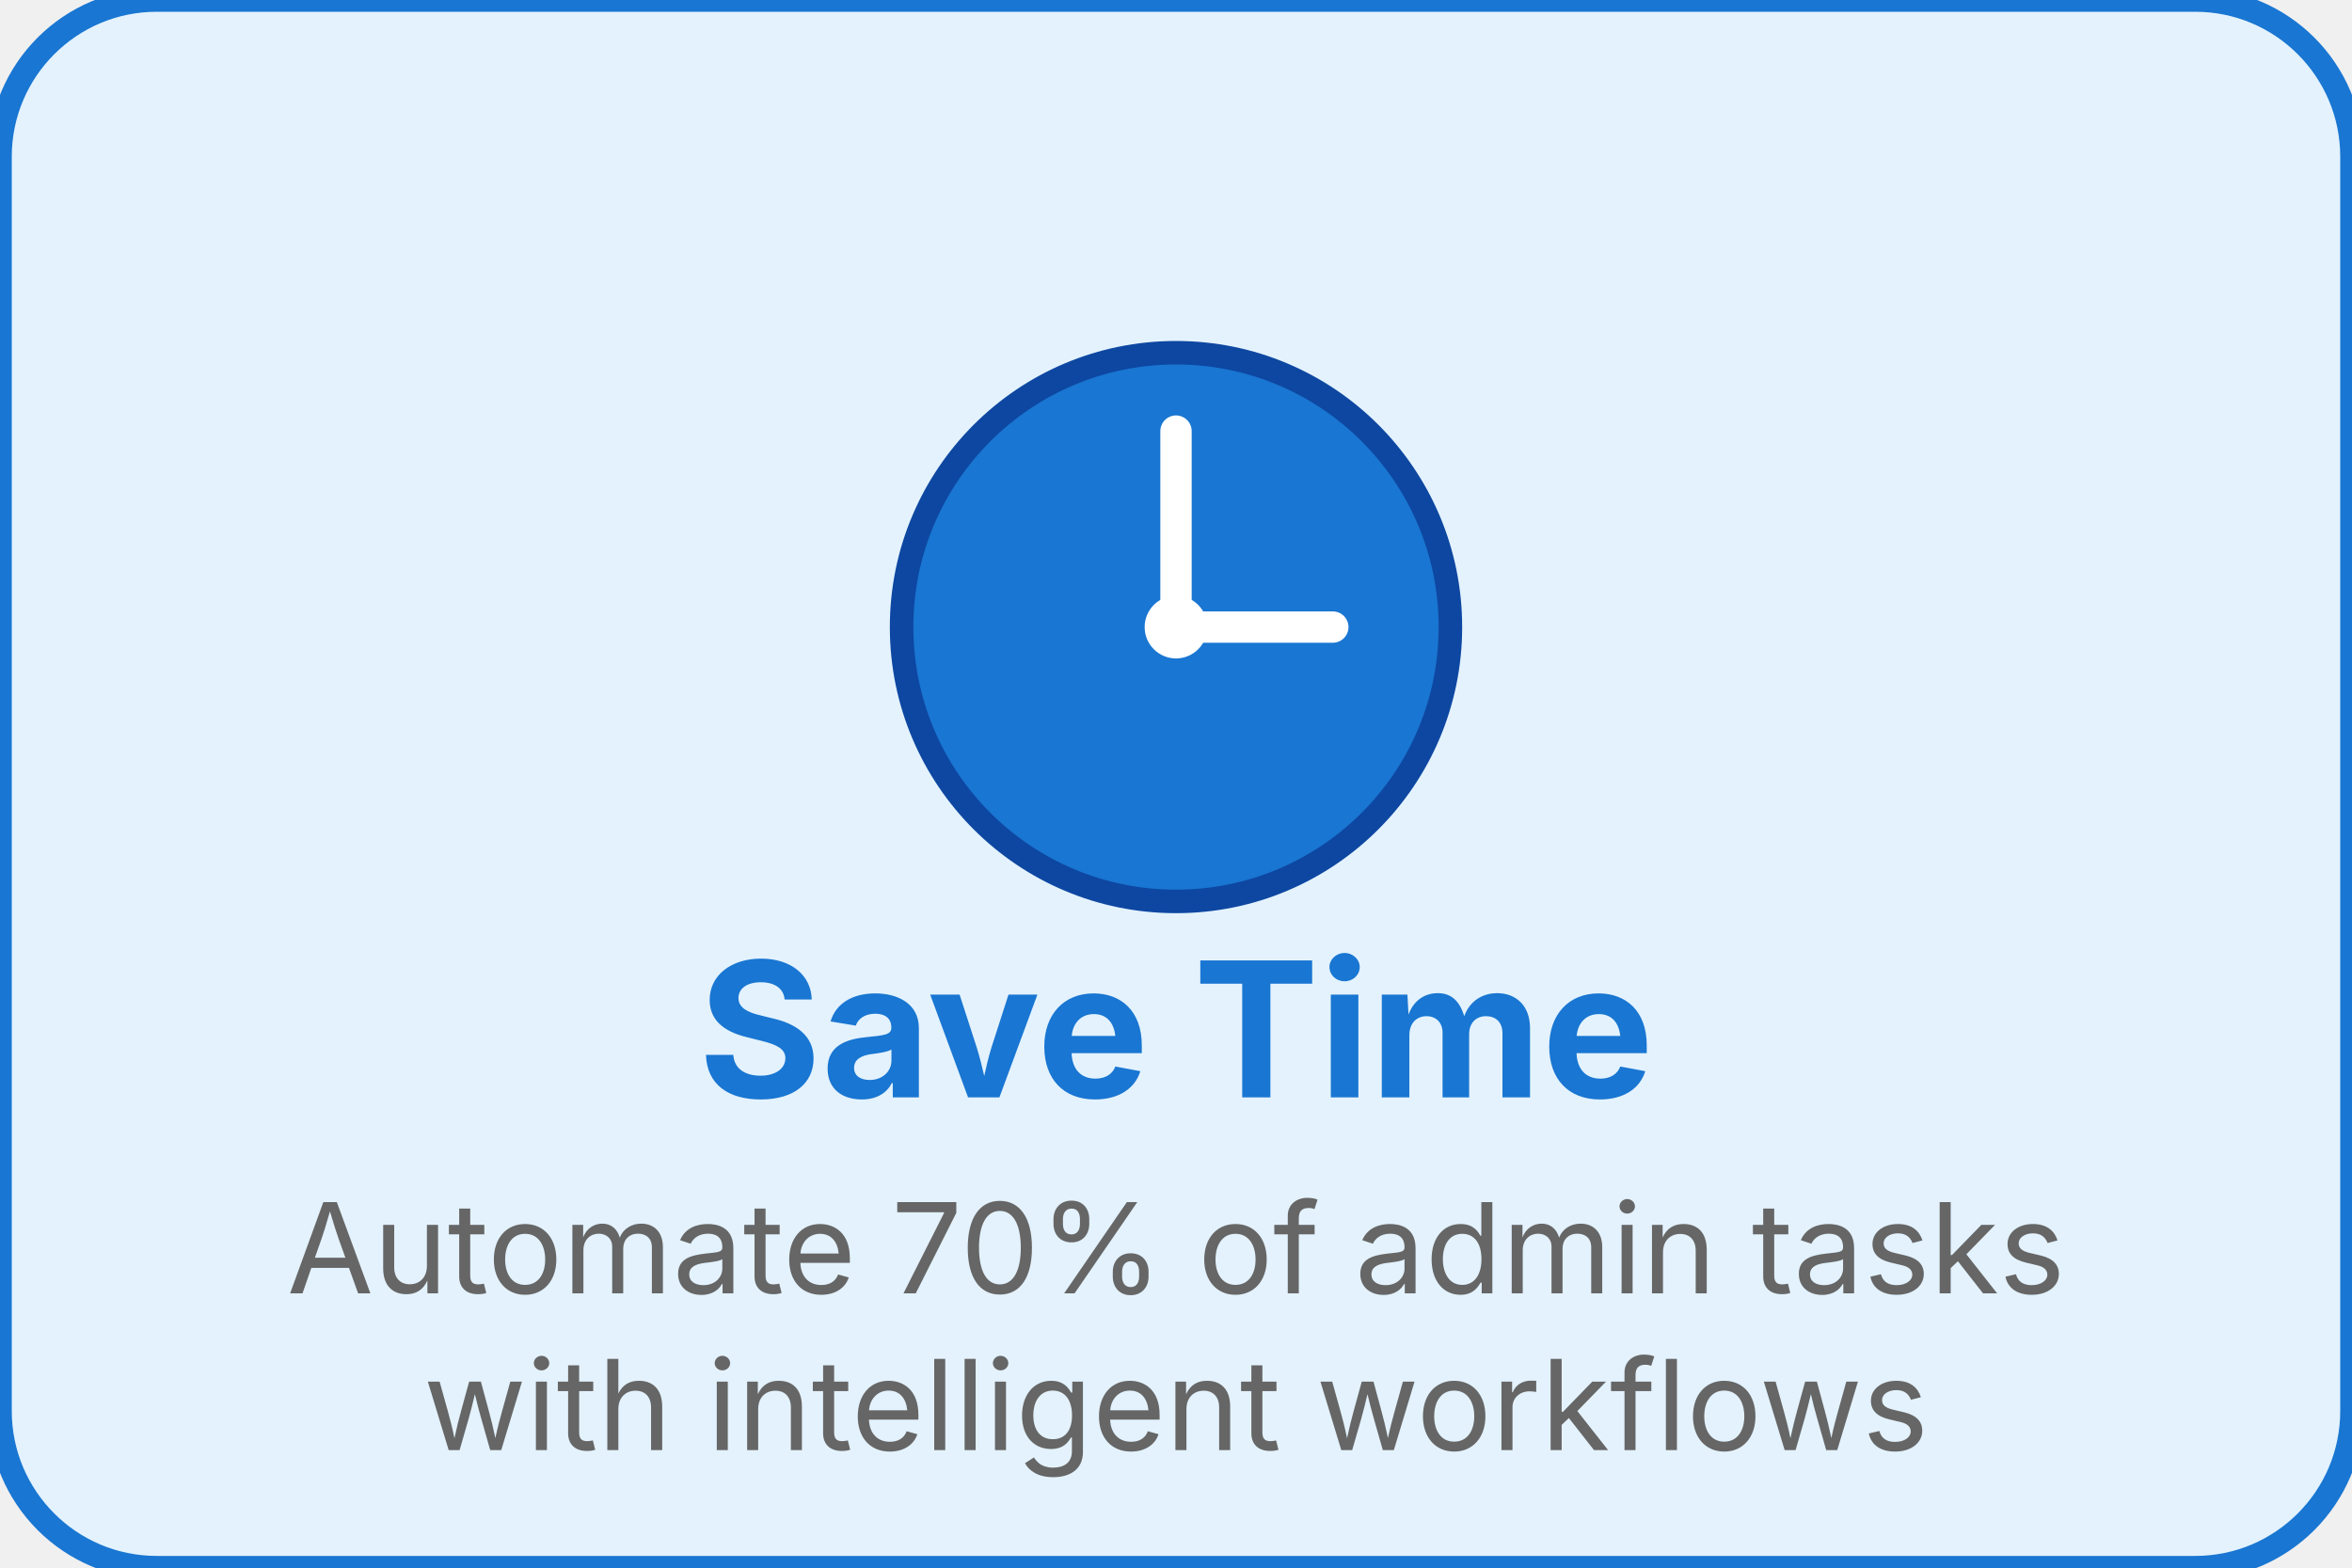
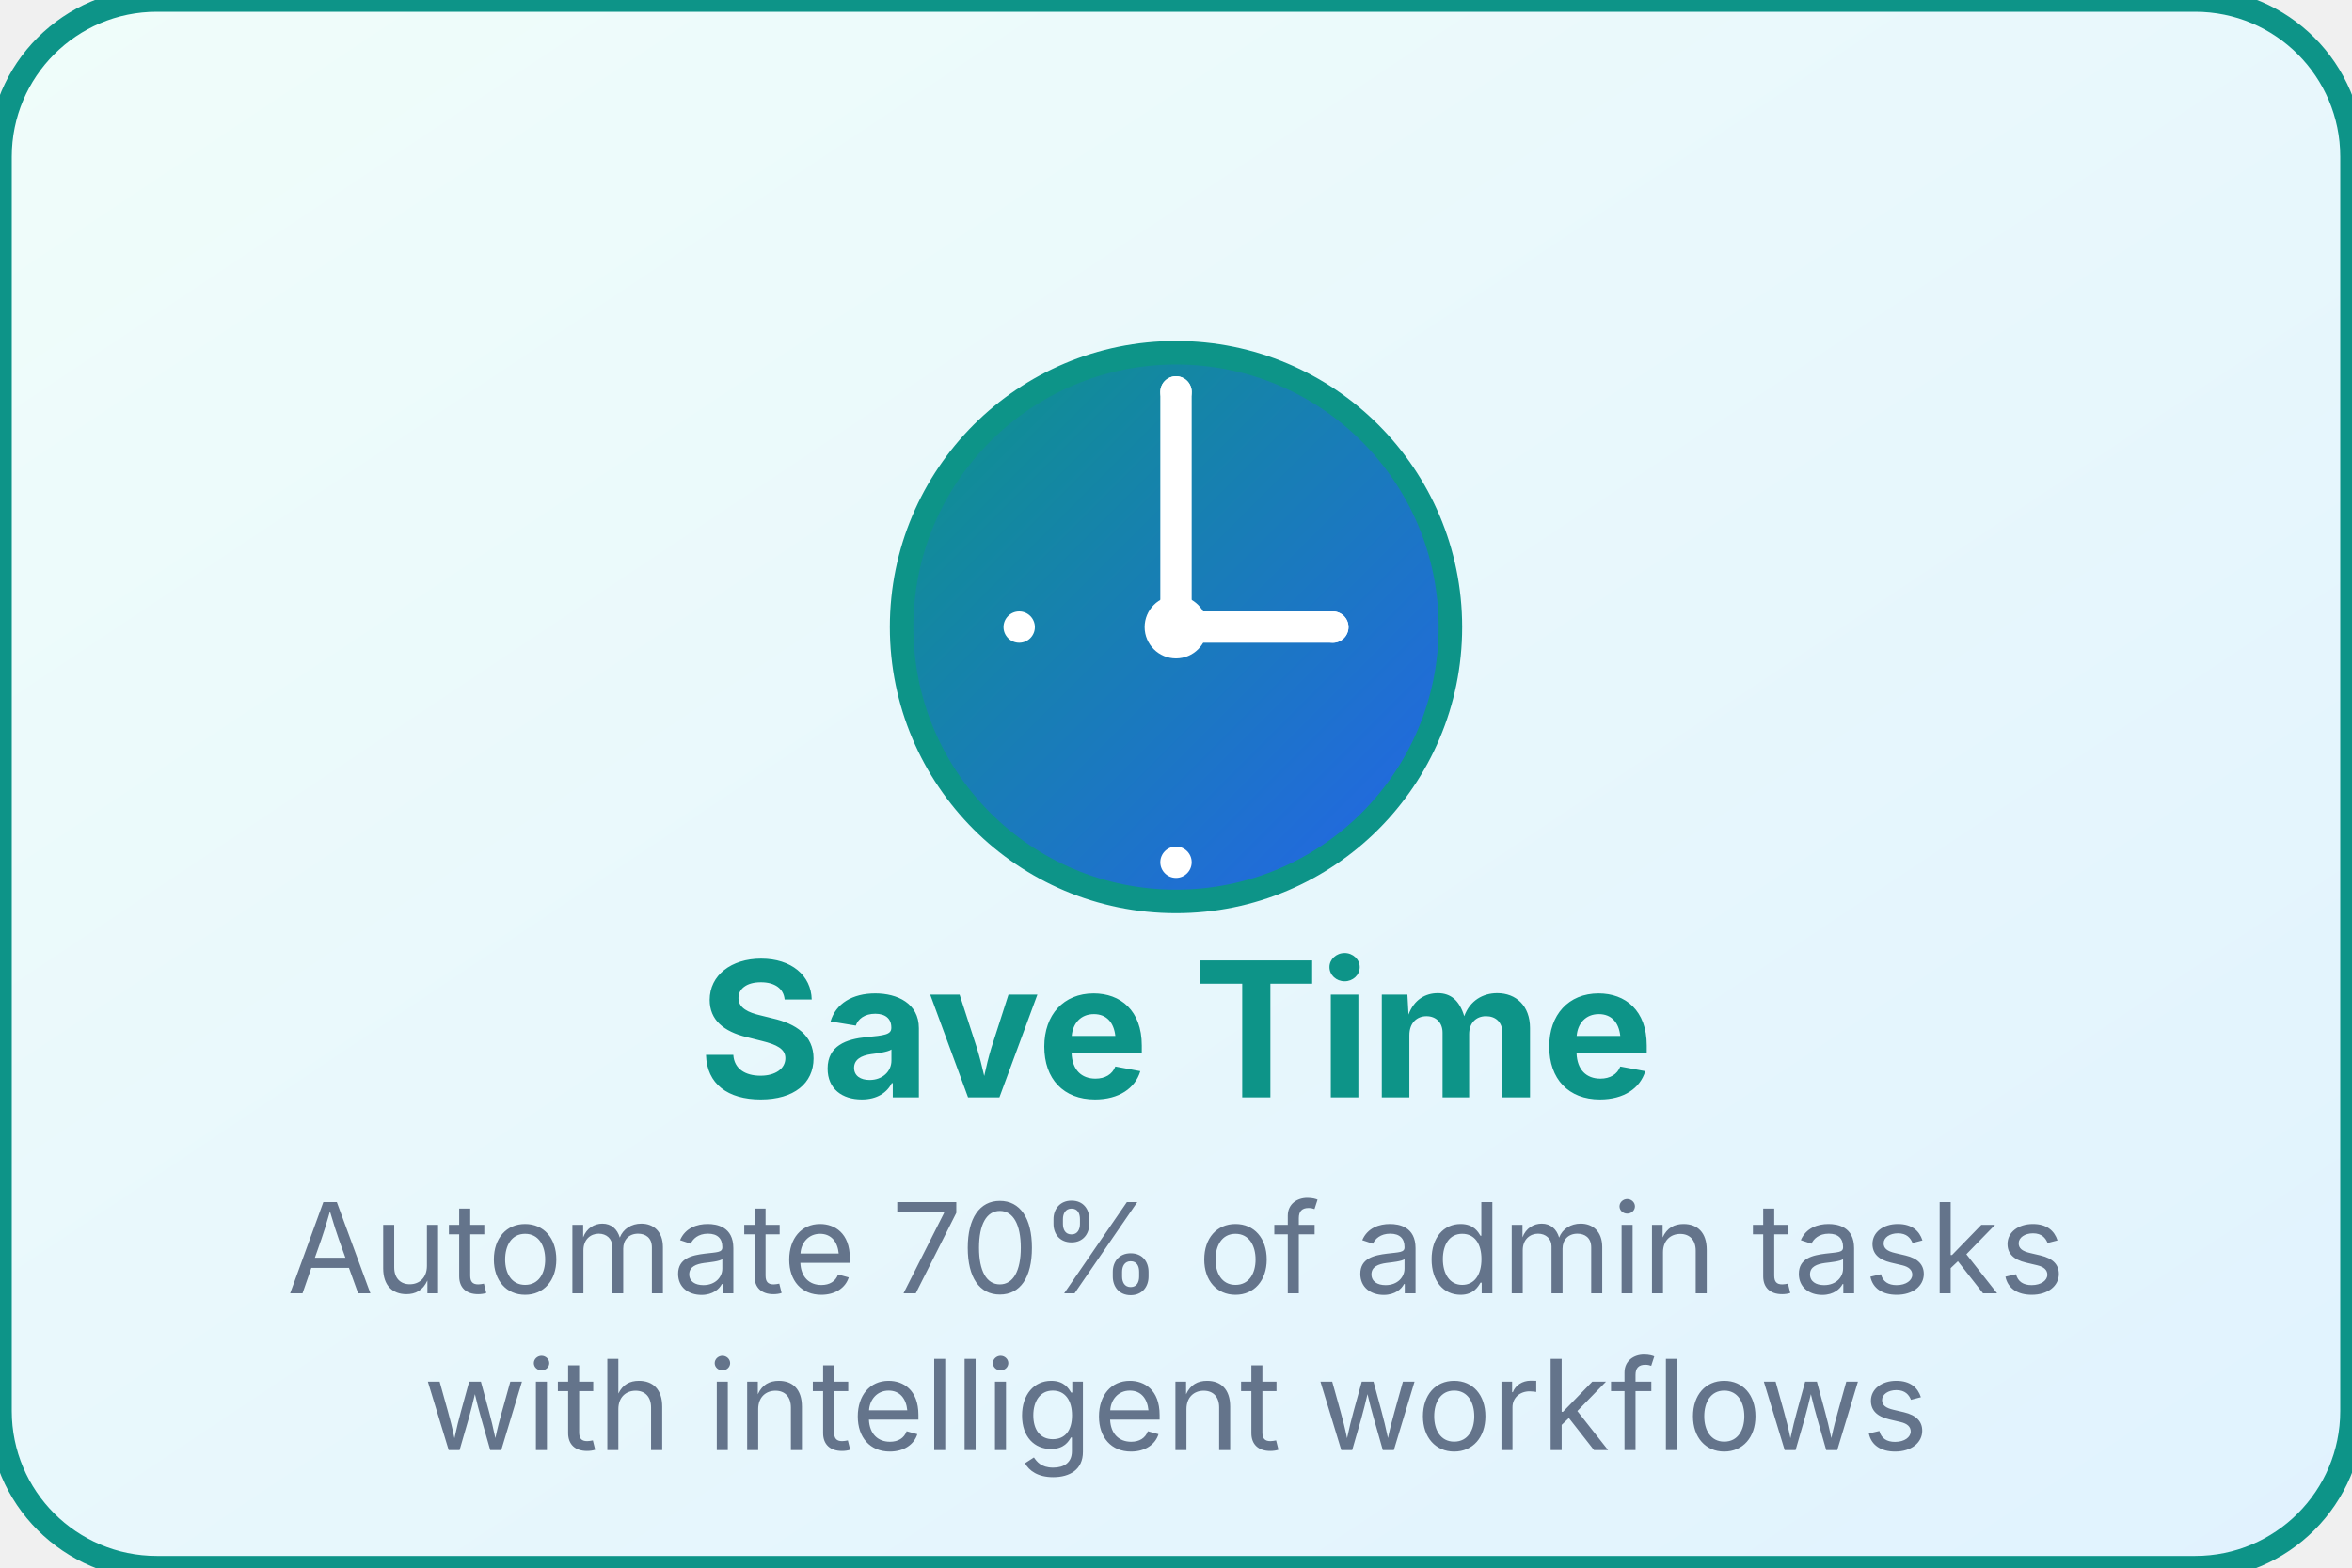
<svg xmlns="http://www.w3.org/2000/svg" width="300" height="200">
-   <rect width="300" height="200" fill="#e3f2fd" stroke="#1976d2" stroke-width="3" rx="20" />
-   <circle cx="150" cy="80" r="35" fill="#1976d2" stroke="#0d47a1" stroke-width="3" />
-   <line x1="150" y1="55" x2="150" y2="80" stroke="white" stroke-width="4" stroke-linecap="round" />
+   <defs>
+     <linearGradient id="bgGradient" x1="0%" y1="0%" x2="100%" y2="100%">
+       <stop offset="0%" style="stop-color:#f0fdfa;stop-opacity:1" />
+       <stop offset="100%" style="stop-color:#e0f2fe;stop-opacity:1" />
+     </linearGradient>
+     <linearGradient id="iconGradient" x1="0%" y1="0%" x2="100%" y2="100%">
+       <stop offset="0%" style="stop-color:#0d9488;stop-opacity:1" />
+       <stop offset="100%" style="stop-color:#2563eb;stop-opacity:1" />
+     </linearGradient>
+   </defs>
+   <rect width="300" height="200" fill="url(#bgGradient)" stroke="#0d9488" stroke-width="3" rx="20" />
+   <circle cx="150" cy="80" r="35" fill="url(#iconGradient)" stroke="#0d9488" stroke-width="3" />
+   <line x1="150" y1="50" x2="150" y2="80" stroke="white" stroke-width="4" stroke-linecap="round" />
  <line x1="150" y1="80" x2="170" y2="80" stroke="white" stroke-width="4" stroke-linecap="round" />
  <circle cx="150" cy="80" r="4" fill="white" />
-   <text x="150" y="140" text-anchor="middle" fill="#1976d2" font-family="Inter, sans-serif" font-size="24" font-weight="bold">Save Time</text>
-   <text x="150" y="165" text-anchor="middle" fill="#666" font-family="Inter, sans-serif" font-size="16">Automate 70% of admin tasks</text>
-   <text x="150" y="185" text-anchor="middle" fill="#666" font-family="Inter, sans-serif" font-size="16">with intelligent workflows</text>
+   <circle cx="150" cy="50" r="2" fill="white" />
+   <circle cx="170" cy="80" r="2" fill="white" />
+   <circle cx="150" cy="110" r="2" fill="white" />
+   <circle cx="130" cy="80" r="2" fill="white" />
+   <text x="150" y="140" text-anchor="middle" fill="#0d9488" font-family="Inter, sans-serif" font-size="24" font-weight="bold">Save Time</text>
+   <text x="150" y="165" text-anchor="middle" fill="#64748b" font-family="Inter, sans-serif" font-size="16">Automate 70% of admin tasks</text>
+   <text x="150" y="185" text-anchor="middle" fill="#64748b" font-family="Inter, sans-serif" font-size="16">with intelligent workflows</text>
</svg>
